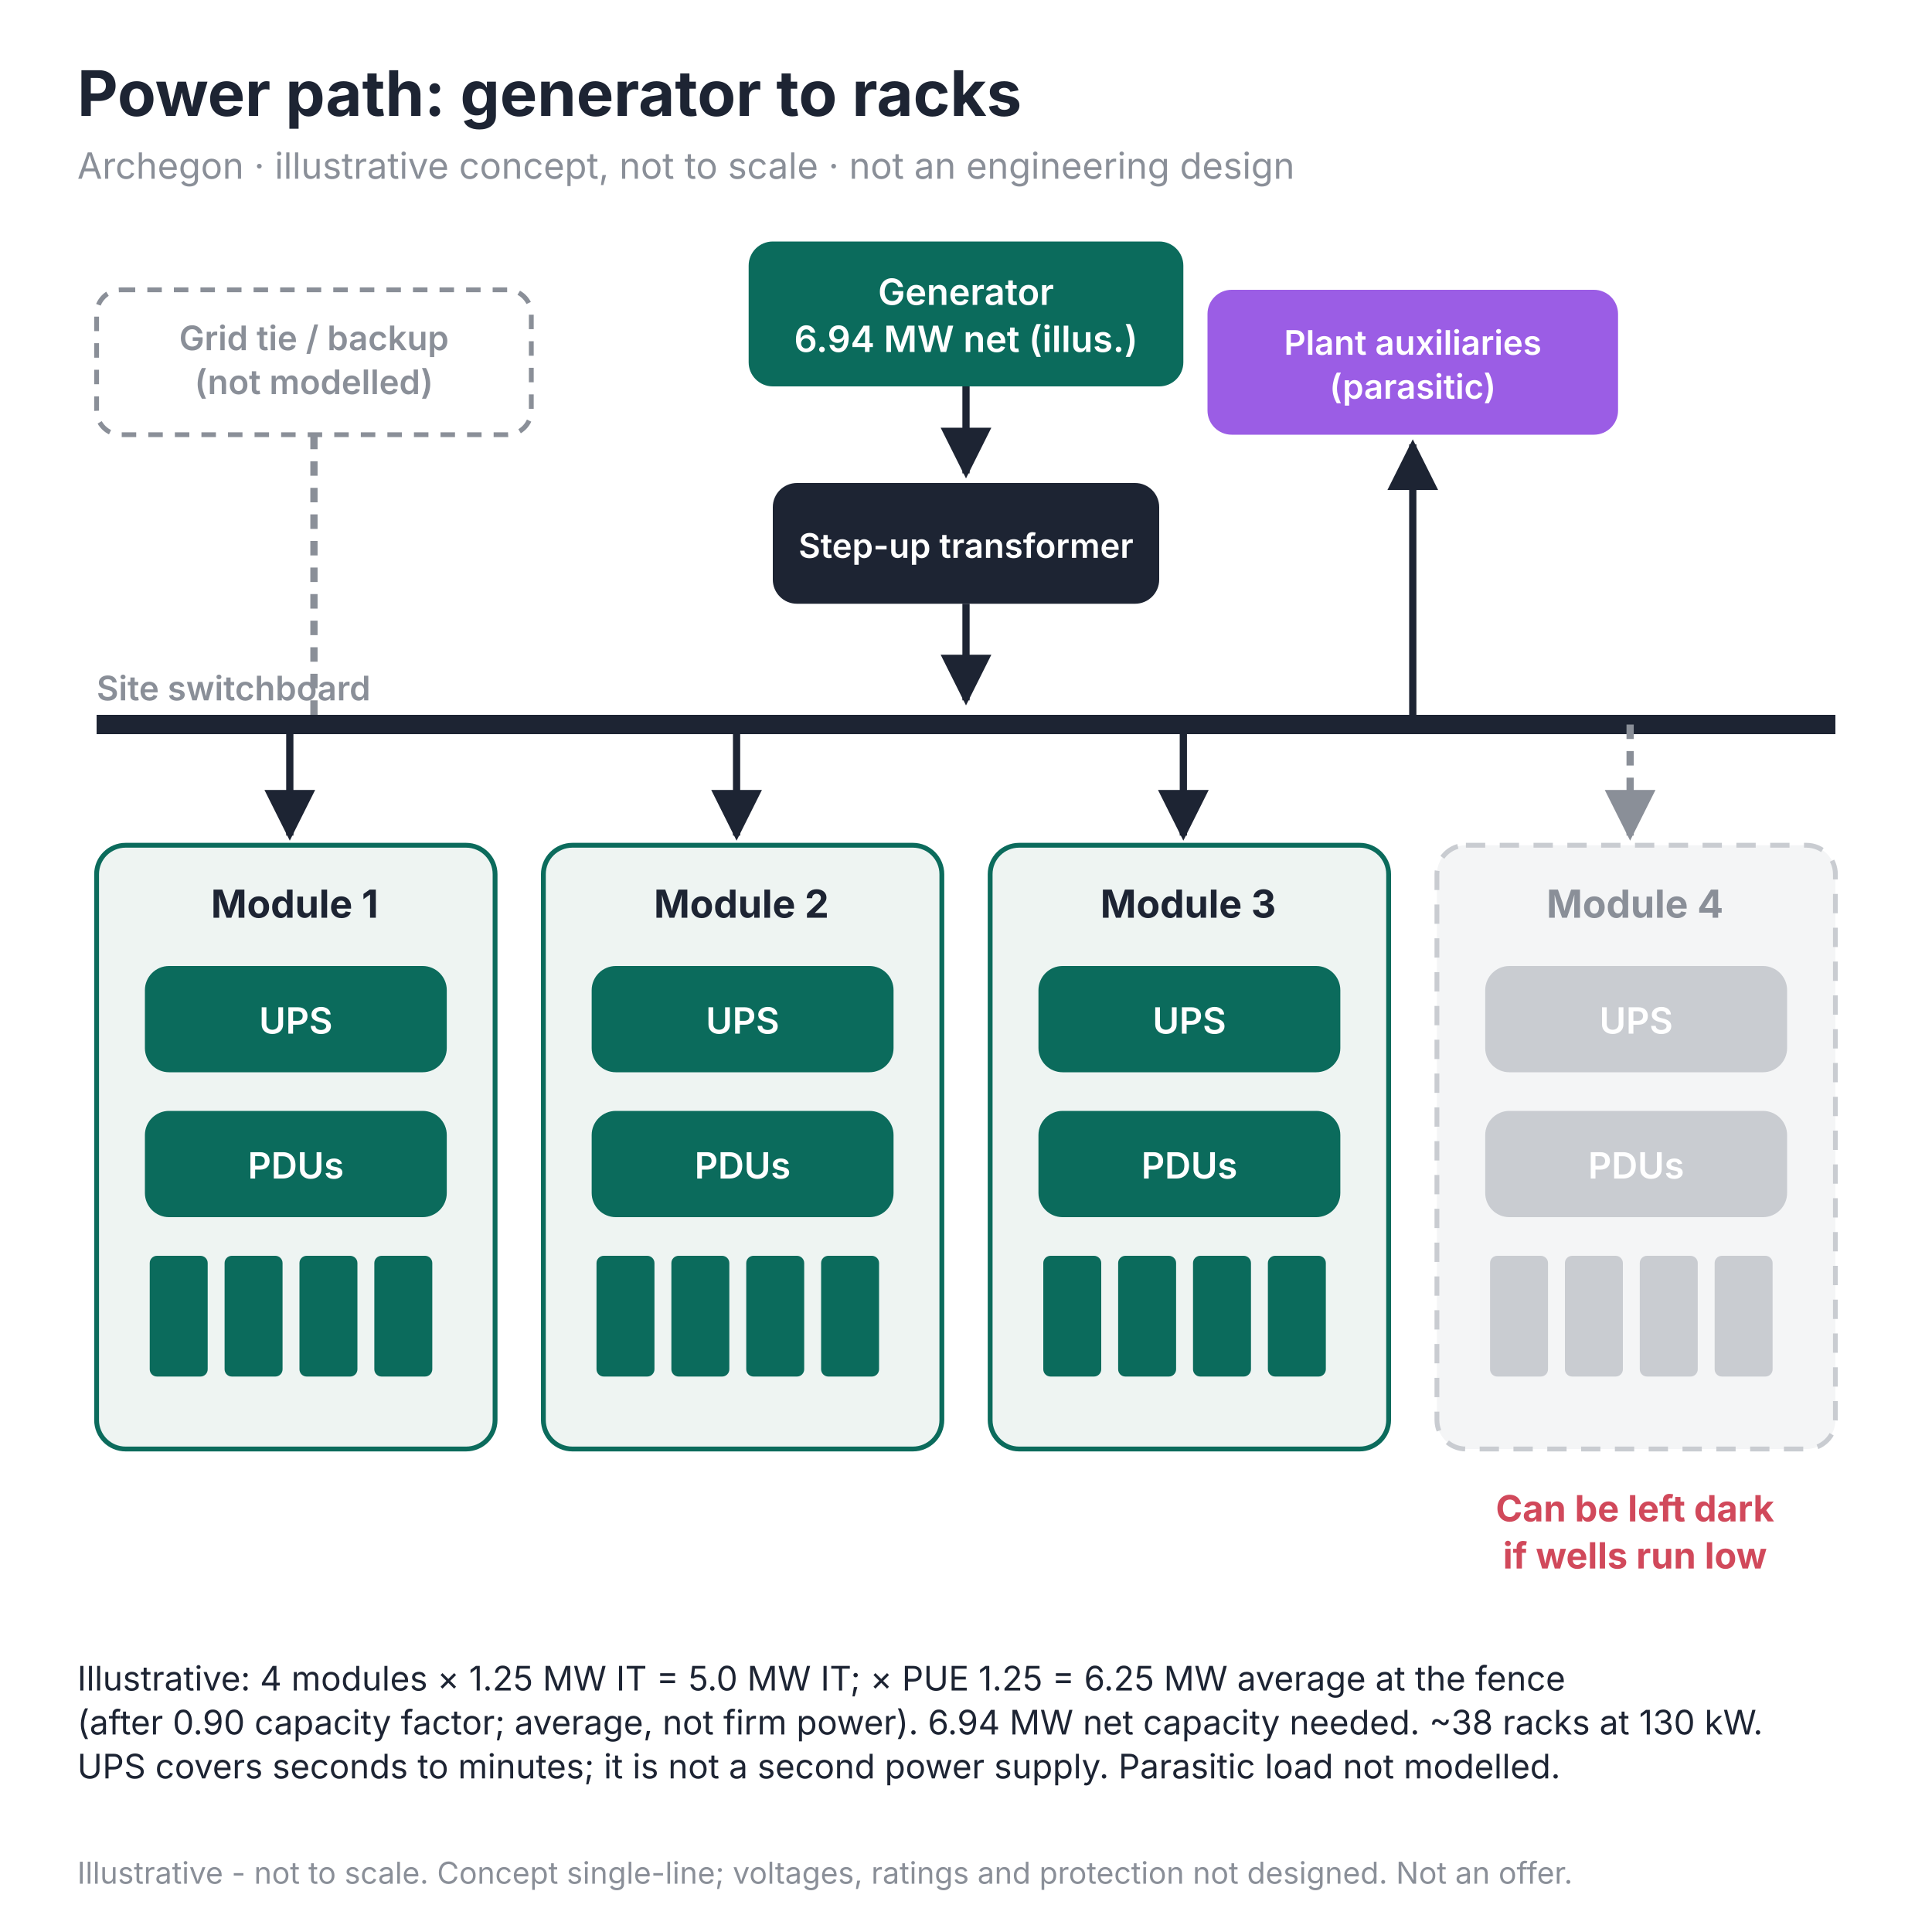
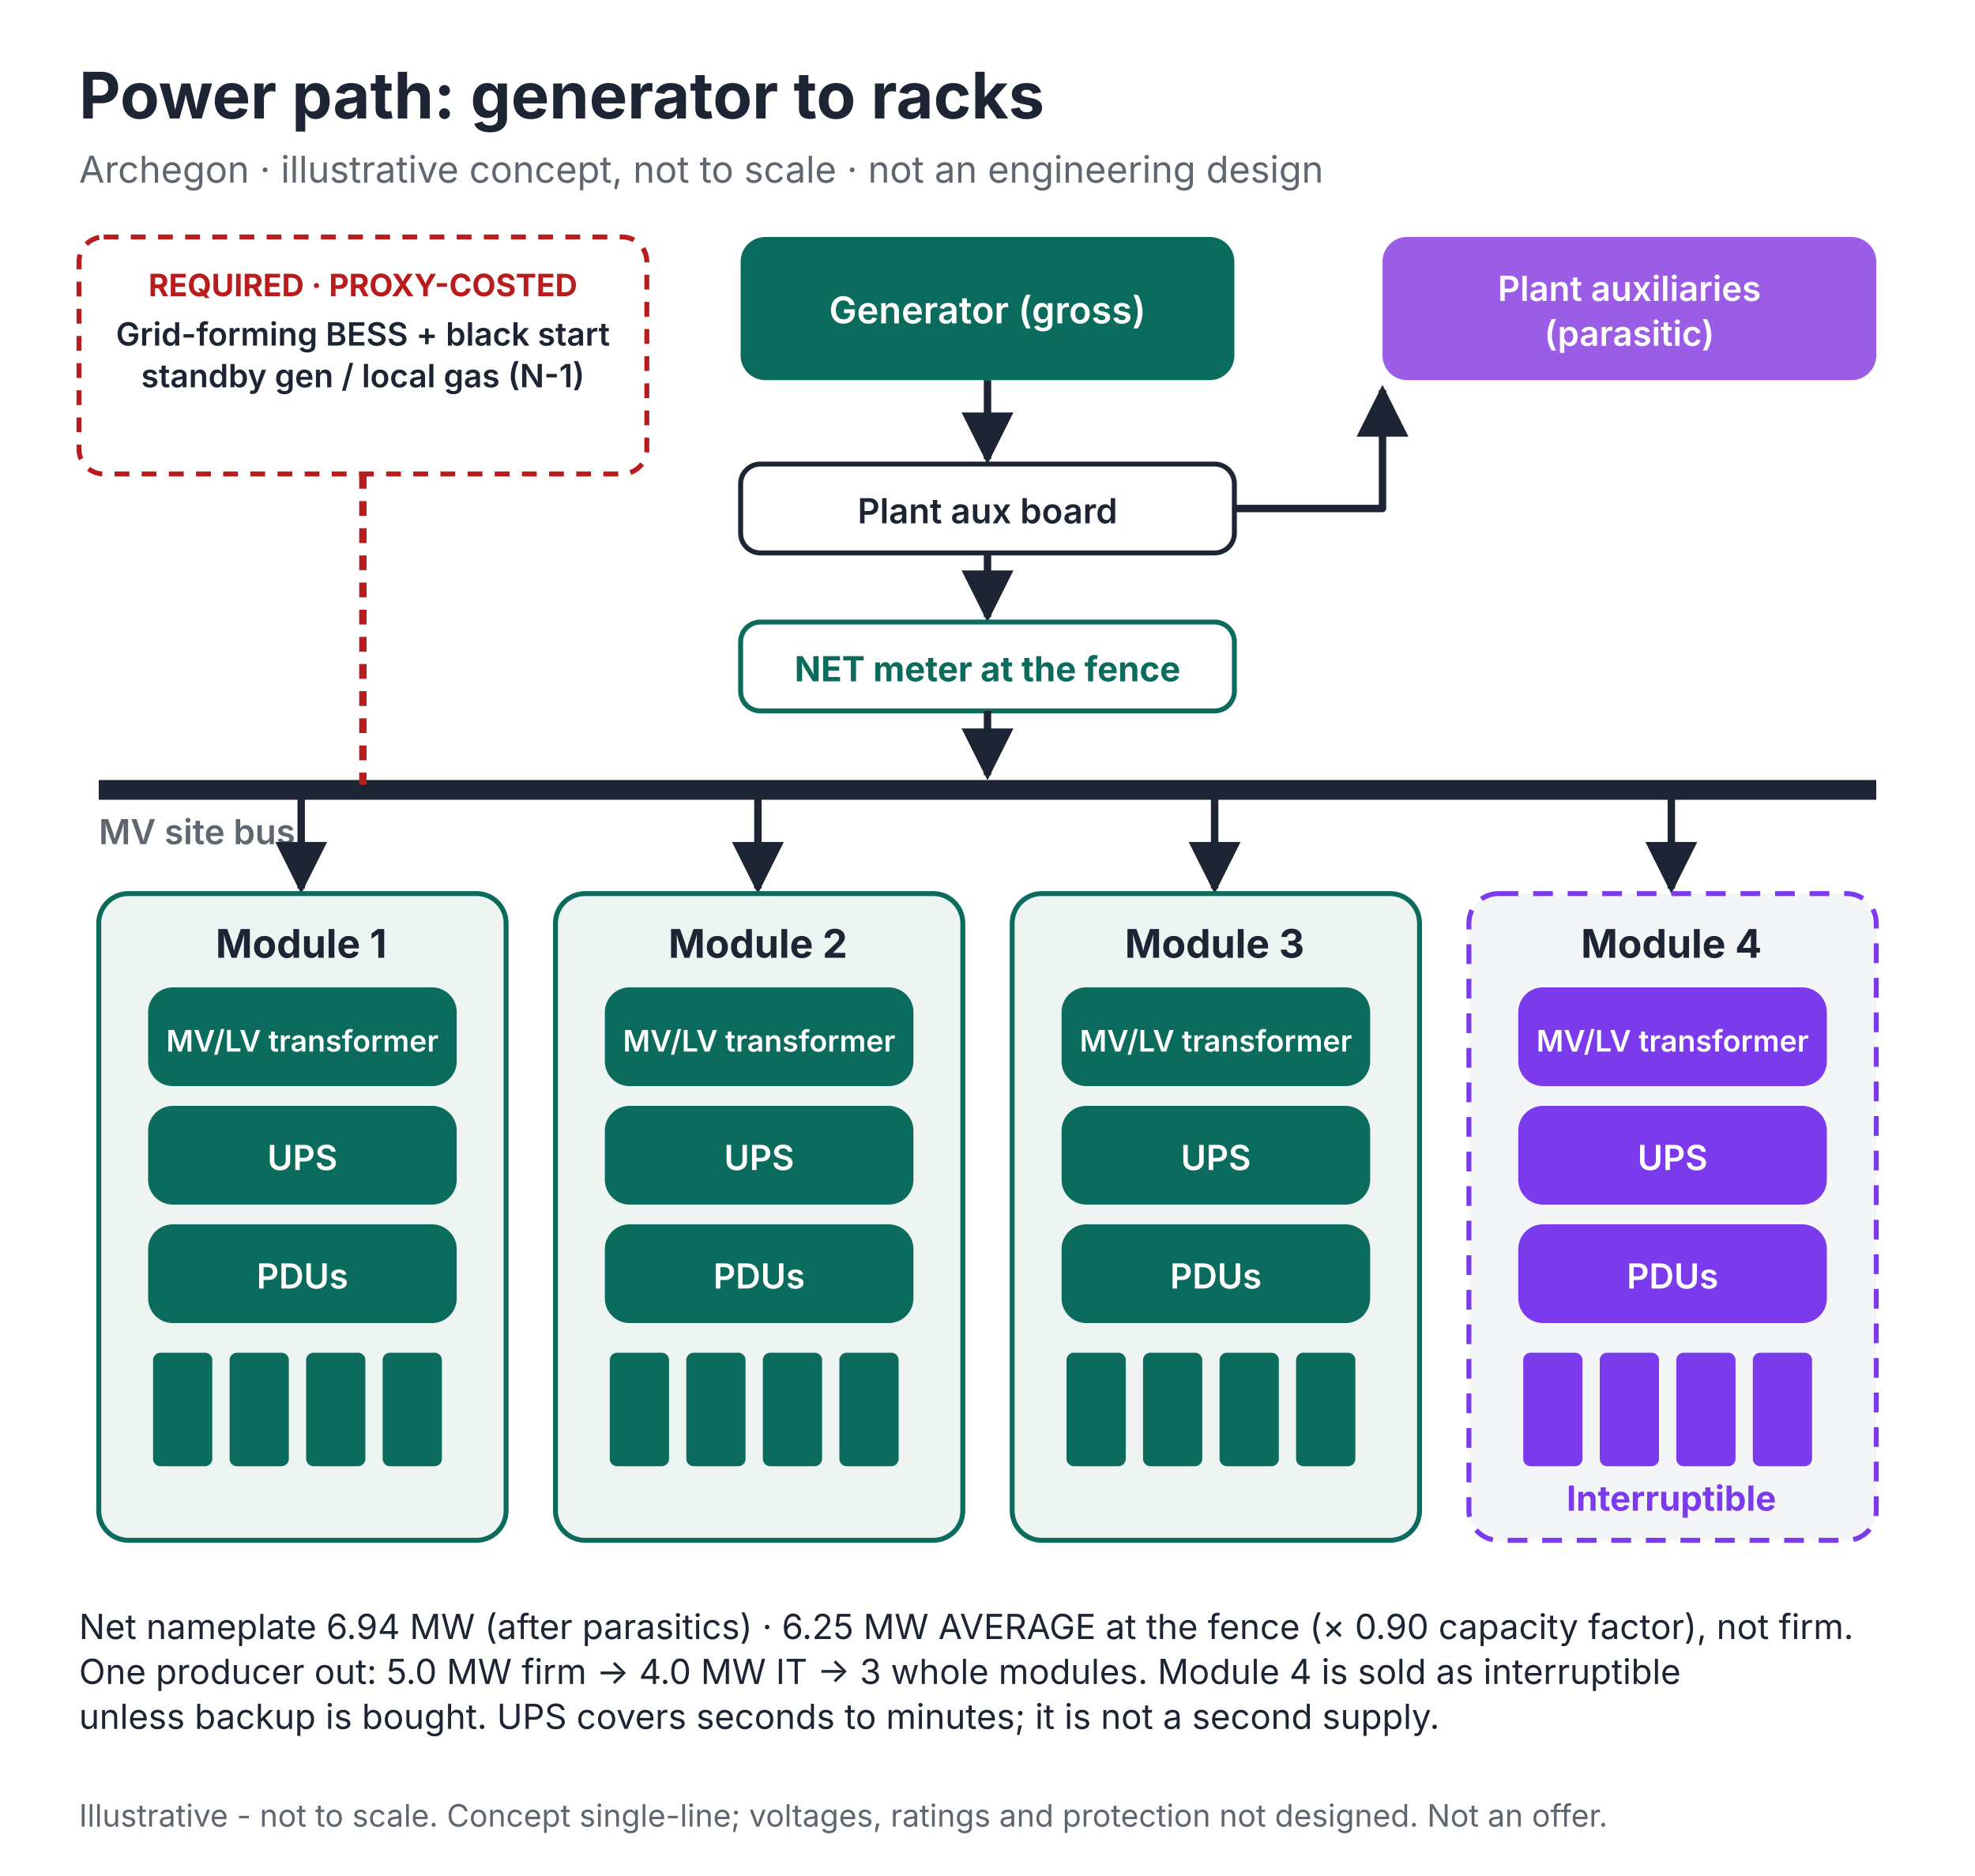
- <svg xmlns="http://www.w3.org/2000/svg" viewBox="0 0 800 800" width="800" height="800" font-family="Inter, Arial, Helvetica, sans-serif" role="img" aria-label="Power path: generator to racks">
+ <svg xmlns="http://www.w3.org/2000/svg" viewBox="0 0 800 760" width="800" height="760" font-family="Inter, Arial, Helvetica, sans-serif" role="img" aria-labelledby="t d">
  <defs>
    <marker id="ah" viewBox="0 0 10 10" refX="9" refY="5" markerWidth="7" markerHeight="7" orient="auto-start-reverse">
      <path d="M0,0 L10,5 L0,10 z" fill="context-stroke" />
    </marker>
-     <marker id="ahg" viewBox="0 0 10 10" refX="9" refY="5" markerWidth="7" markerHeight="7" orient="auto">
-       <path d="M0,0 L10,5 L0,10 z" fill="#1d2433" />
-     </marker>
  </defs>
-   <rect width="800" height="800" fill="#ffffff" />
+   <rect width="800" height="760" fill="#ffffff" />
  <text x="32" y="48" font-size="26" font-weight="700" fill="#1d2433">Power path: generator to racks</text>
-   <text x="32" y="74" font-size="15" fill="#8a8f98">Archegon · illustrative concept, not to scale · not an engineering design</text>
-   <rect x="310" y="100" width="180" height="60" rx="10" fill="#0b6b5c" stroke="none" stroke-width="2" />
-   <text x="400.0" y="126.25" font-size="15" font-weight="600" fill="#fff" text-anchor="middle">Generator</text>
-   <text x="400.0" y="145.75" font-size="15" font-weight="600" fill="#fff" text-anchor="middle">6.94 MW net (illus.)</text>
-   <polyline points="400,160 400,196" fill="none" stroke="#1d2433" stroke-width="3" stroke-linejoin="round" marker-end="url(#ah)" />
-   <rect x="320" y="200" width="160" height="50" rx="10" fill="#1d2433" stroke="none" stroke-width="2" />
-   <text x="400.0" y="231.0" font-size="14" font-weight="600" fill="#fff" text-anchor="middle">Step-up transformer</text>
-   <polyline points="400,250 400,290" fill="none" stroke="#1d2433" stroke-width="3" stroke-linejoin="round" marker-end="url(#ah)" />
-   <line x1="40" y1="300" x2="760" y2="300" stroke="#1d2433" stroke-width="8" />
-   <text x="40" y="290.0" font-size="14" font-weight="600" fill="#8a8f98" text-anchor="start">Site switchboard</text>
-   <rect x="40" y="120" width="180" height="60" rx="10" fill="#fff" stroke="#8a8f98" stroke-width="2" stroke-dasharray="6 5" />
-   <text x="130" y="145.0" font-size="14" font-weight="600" fill="#8a8f98" text-anchor="middle">Grid tie / backup</text>
-   <text x="130" y="163.2" font-size="14" font-weight="600" fill="#8a8f98" text-anchor="middle">(not modelled)</text>
-   <polyline points="130,180 130,300" fill="none" stroke="#8a8f98" stroke-width="3" stroke-linejoin="round" stroke-dasharray="6 5" />
-   <rect x="500" y="120" width="170" height="60" rx="10" fill="#9b5de5" stroke="none" stroke-width="2" />
-   <text x="585.0" y="146.9" font-size="14" font-weight="600" fill="#fff" text-anchor="middle">Plant auxiliaries</text>
-   <text x="585.0" y="165.1" font-size="14" font-weight="600" fill="#fff" text-anchor="middle">(parasitic)</text>
-   <polyline points="585,300 585,184" fill="none" stroke="#1d2433" stroke-width="3" stroke-linejoin="round" marker-end="url(#ah)" />
-   <polyline points="120,300 120,346" fill="none" stroke="#1d2433" stroke-width="3" stroke-linejoin="round" marker-end="url(#ah)" />
-   <rect x="40" y="350" width="165" height="250" rx="12" fill="#eef4f2" stroke="#0b6b5c" stroke-width="2" />
-   <text x="122" y="380.0" font-size="16" font-weight="700" fill="#1d2433" text-anchor="middle">Module 1</text>
-   <rect x="60" y="400" width="125" height="44" rx="10" fill="#0b6b5c" stroke="none" stroke-width="2" />
-   <text x="122.5" y="428.0" font-size="15" font-weight="600" fill="#fff" text-anchor="middle">UPS</text>
-   <rect x="60" y="460" width="125" height="44" rx="10" fill="#0b6b5c" stroke="none" stroke-width="2" />
-   <text x="122.5" y="488.0" font-size="15" font-weight="600" fill="#fff" text-anchor="middle">PDUs</text>
-   <rect x="62" y="520" width="24" height="50" rx="3" fill="#0b6b5c" stroke="none" stroke-width="2" />
-   <rect x="93" y="520" width="24" height="50" rx="3" fill="#0b6b5c" stroke="none" stroke-width="2" />
-   <rect x="124" y="520" width="24" height="50" rx="3" fill="#0b6b5c" stroke="none" stroke-width="2" />
-   <rect x="155" y="520" width="24" height="50" rx="3" fill="#0b6b5c" stroke="none" stroke-width="2" />
-   <polyline points="305,300 305,346" fill="none" stroke="#1d2433" stroke-width="3" stroke-linejoin="round" marker-end="url(#ah)" />
-   <rect x="225" y="350" width="165" height="250" rx="12" fill="#eef4f2" stroke="#0b6b5c" stroke-width="2" />
-   <text x="307" y="380.0" font-size="16" font-weight="700" fill="#1d2433" text-anchor="middle">Module 2</text>
-   <rect x="245" y="400" width="125" height="44" rx="10" fill="#0b6b5c" stroke="none" stroke-width="2" />
-   <text x="307.5" y="428.0" font-size="15" font-weight="600" fill="#fff" text-anchor="middle">UPS</text>
-   <rect x="245" y="460" width="125" height="44" rx="10" fill="#0b6b5c" stroke="none" stroke-width="2" />
-   <text x="307.5" y="488.0" font-size="15" font-weight="600" fill="#fff" text-anchor="middle">PDUs</text>
-   <rect x="247" y="520" width="24" height="50" rx="3" fill="#0b6b5c" stroke="none" stroke-width="2" />
-   <rect x="278" y="520" width="24" height="50" rx="3" fill="#0b6b5c" stroke="none" stroke-width="2" />
-   <rect x="309" y="520" width="24" height="50" rx="3" fill="#0b6b5c" stroke="none" stroke-width="2" />
-   <rect x="340" y="520" width="24" height="50" rx="3" fill="#0b6b5c" stroke="none" stroke-width="2" />
-   <polyline points="490,300 490,346" fill="none" stroke="#1d2433" stroke-width="3" stroke-linejoin="round" marker-end="url(#ah)" />
-   <rect x="410" y="350" width="165" height="250" rx="12" fill="#eef4f2" stroke="#0b6b5c" stroke-width="2" />
-   <text x="492" y="380.0" font-size="16" font-weight="700" fill="#1d2433" text-anchor="middle">Module 3</text>
-   <rect x="430" y="400" width="125" height="44" rx="10" fill="#0b6b5c" stroke="none" stroke-width="2" />
-   <text x="492.5" y="428.0" font-size="15" font-weight="600" fill="#fff" text-anchor="middle">UPS</text>
-   <rect x="430" y="460" width="125" height="44" rx="10" fill="#0b6b5c" stroke="none" stroke-width="2" />
-   <text x="492.5" y="488.0" font-size="15" font-weight="600" fill="#fff" text-anchor="middle">PDUs</text>
-   <rect x="432" y="520" width="24" height="50" rx="3" fill="#0b6b5c" stroke="none" stroke-width="2" />
-   <rect x="463" y="520" width="24" height="50" rx="3" fill="#0b6b5c" stroke="none" stroke-width="2" />
-   <rect x="494" y="520" width="24" height="50" rx="3" fill="#0b6b5c" stroke="none" stroke-width="2" />
-   <rect x="525" y="520" width="24" height="50" rx="3" fill="#0b6b5c" stroke="none" stroke-width="2" />
-   <polyline points="675,300 675,346" fill="none" stroke="#8a8f98" stroke-width="3" stroke-linejoin="round" stroke-dasharray="6 5" marker-end="url(#ah)" />
-   <rect x="595" y="350" width="165" height="250" rx="12" fill="#f4f5f6" stroke="#c9ccd1" stroke-width="2" stroke-dasharray="8 6" />
-   <text x="677" y="380.0" font-size="16" font-weight="700" fill="#8a8f98" text-anchor="middle">Module 4</text>
-   <rect x="615" y="400" width="125" height="44" rx="10" fill="#c9ccd1" stroke="none" stroke-width="2" />
-   <text x="677.5" y="428.0" font-size="15" font-weight="600" fill="#fff" text-anchor="middle">UPS</text>
-   <rect x="615" y="460" width="125" height="44" rx="10" fill="#c9ccd1" stroke="none" stroke-width="2" />
-   <text x="677.5" y="488.0" font-size="15" font-weight="600" fill="#fff" text-anchor="middle">PDUs</text>
-   <rect x="617" y="520" width="24" height="50" rx="3" fill="#c9ccd1" stroke="none" stroke-width="2" />
-   <rect x="648" y="520" width="24" height="50" rx="3" fill="#c9ccd1" stroke="none" stroke-width="2" />
-   <rect x="679" y="520" width="24" height="50" rx="3" fill="#c9ccd1" stroke="none" stroke-width="2" />
-   <rect x="710" y="520" width="24" height="50" rx="3" fill="#c9ccd1" stroke="none" stroke-width="2" />
-   <text x="677" y="630.0" font-size="15" font-weight="700" fill="#d1495b" text-anchor="middle">Can be left dark</text>
-   <text x="677" y="649.5" font-size="15" font-weight="700" fill="#d1495b" text-anchor="middle">if wells run low</text>
-   <text x="32" y="700.0" font-size="14" font-weight="400" fill="#1d2433" text-anchor="start">Illustrative: 4 modules × 1.25 MW IT = 5.0 MW IT; × PUE 1.25 = 6.25 MW average at the fence</text>
-   <text x="32" y="718.2" font-size="14" font-weight="400" fill="#1d2433" text-anchor="start">(after 0.90 capacity factor; average, not firm power). 6.94 MW net capacity needed. ~38 racks at 130 kW.</text>
-   <text x="32" y="736.4" font-size="14" font-weight="400" fill="#1d2433" text-anchor="start">UPS covers seconds to minutes; it is not a second power supply. Parasitic load not modelled.</text>
-   <text x="32" y="780" font-size="12.5" fill="#8a8f98">Illustrative - not to scale. Concept single-line; voltages, ratings and protection not designed. Not an offer.</text>
+   <text x="32" y="74" font-size="15" fill="#5f6670">Archegon · illustrative concept, not to scale · not an engineering design</text>
+   <rect x="300" y="96" width="200" height="58" rx="10" fill="#0b6b5c" stroke="none" stroke-width="2" />
+   <text x="400.0" y="131.0" font-size="15" font-weight="600" fill="#fff" text-anchor="middle">Generator (gross)</text>
+   <polyline points="400,154 400,186" fill="none" stroke="#1d2433" stroke-width="3" stroke-linejoin="round" marker-end="url(#ah)" />
+   <rect x="560" y="96" width="200" height="58" rx="10" fill="#9b5de5" stroke="none" stroke-width="2" />
+   <text x="660.0" y="121.9" font-size="14" font-weight="600" fill="#fff" text-anchor="middle">Plant auxiliaries</text>
+   <text x="660.0" y="140.1" font-size="14" font-weight="600" fill="#fff" text-anchor="middle">(parasitic)</text>
+   <polyline points="470,206 560,206 560,158" fill="none" stroke="#1d2433" stroke-width="3" stroke-linejoin="round" marker-end="url(#ah)" />
+   <rect x="300" y="188" width="200" height="36" rx="8" fill="#fff" stroke="#1d2433" stroke-width="2" />
+   <text x="400" y="212.0" font-size="14" font-weight="600" fill="#1d2433" text-anchor="middle">Plant aux board</text>
+   <polyline points="400,224 400,250" fill="none" stroke="#1d2433" stroke-width="3" stroke-linejoin="round" marker-end="url(#ah)" />
+   <rect x="300" y="252" width="200" height="36" rx="8" fill="#fff" stroke="#0b6b5c" stroke-width="2" />
+   <text x="400" y="276.0" font-size="14" font-weight="700" fill="#0b6b5c" text-anchor="middle">NET meter at the fence</text>
+   <polyline points="400,288 400,314" fill="none" stroke="#1d2433" stroke-width="3" stroke-linejoin="round" marker-end="url(#ah)" />
+   <line x1="40" y1="320" x2="760" y2="320" stroke="#1d2433" stroke-width="8" />
+   <text x="40" y="342.0" font-size="14" font-weight="600" fill="#5f6670" text-anchor="start">MV site bus</text>
+   <rect x="32" y="96" width="230" height="96" rx="10" fill="#fff" stroke="#b91c1c" stroke-width="2" stroke-dasharray="6 5" />
+   <text x="147" y="120.0" font-size="12.5" font-weight="700" fill="#b91c1c" text-anchor="middle">REQUIRED · PROXY-COSTED</text>
+   <text x="147" y="140.0" font-size="13" font-weight="600" fill="#1d2433" text-anchor="middle">Grid-forming BESS + black start</text>
+   <text x="147" y="156.9" font-size="13" font-weight="600" fill="#1d2433" text-anchor="middle">standby gen / local gas (N-1)</text>
+   <polyline points="147,192 147,318" fill="none" stroke="#b91c1c" stroke-width="3" stroke-linejoin="round" stroke-dasharray="6 5" />
+   <polyline points="122,320 122,360" fill="none" stroke="#1d2433" stroke-width="3" stroke-linejoin="round" marker-end="url(#ah)" />
+   <rect x="40" y="362" width="165" height="262" rx="12" fill="#eef4f2" stroke="#0b6b5c" stroke-width="2" />
+   <text x="122" y="388.0" font-size="16" font-weight="700" fill="#1d2433" text-anchor="middle">Module 1</text>
+   <rect x="60" y="400" width="125" height="40" rx="10" fill="#0b6b5c" stroke="none" stroke-width="2" />
+   <text x="122.5" y="426.0" font-size="12" font-weight="600" fill="#fff" text-anchor="middle">MV/LV transformer</text>
+   <rect x="60" y="448" width="125" height="40" rx="10" fill="#0b6b5c" stroke="none" stroke-width="2" />
+   <text x="122.5" y="474.0" font-size="14" font-weight="600" fill="#fff" text-anchor="middle">UPS</text>
+   <rect x="60" y="496" width="125" height="40" rx="10" fill="#0b6b5c" stroke="none" stroke-width="2" />
+   <text x="122.5" y="522.0" font-size="14" font-weight="600" fill="#fff" text-anchor="middle">PDUs</text>
+   <rect x="62" y="548" width="24" height="46" rx="3" fill="#0b6b5c" stroke="none" stroke-width="2" />
+   <rect x="93" y="548" width="24" height="46" rx="3" fill="#0b6b5c" stroke="none" stroke-width="2" />
+   <rect x="124" y="548" width="24" height="46" rx="3" fill="#0b6b5c" stroke="none" stroke-width="2" />
+   <rect x="155" y="548" width="24" height="46" rx="3" fill="#0b6b5c" stroke="none" stroke-width="2" />
+   <polyline points="307,320 307,360" fill="none" stroke="#1d2433" stroke-width="3" stroke-linejoin="round" marker-end="url(#ah)" />
+   <rect x="225" y="362" width="165" height="262" rx="12" fill="#eef4f2" stroke="#0b6b5c" stroke-width="2" />
+   <text x="307" y="388.0" font-size="16" font-weight="700" fill="#1d2433" text-anchor="middle">Module 2</text>
+   <rect x="245" y="400" width="125" height="40" rx="10" fill="#0b6b5c" stroke="none" stroke-width="2" />
+   <text x="307.5" y="426.0" font-size="12" font-weight="600" fill="#fff" text-anchor="middle">MV/LV transformer</text>
+   <rect x="245" y="448" width="125" height="40" rx="10" fill="#0b6b5c" stroke="none" stroke-width="2" />
+   <text x="307.5" y="474.0" font-size="14" font-weight="600" fill="#fff" text-anchor="middle">UPS</text>
+   <rect x="245" y="496" width="125" height="40" rx="10" fill="#0b6b5c" stroke="none" stroke-width="2" />
+   <text x="307.5" y="522.0" font-size="14" font-weight="600" fill="#fff" text-anchor="middle">PDUs</text>
+   <rect x="247" y="548" width="24" height="46" rx="3" fill="#0b6b5c" stroke="none" stroke-width="2" />
+   <rect x="278" y="548" width="24" height="46" rx="3" fill="#0b6b5c" stroke="none" stroke-width="2" />
+   <rect x="309" y="548" width="24" height="46" rx="3" fill="#0b6b5c" stroke="none" stroke-width="2" />
+   <rect x="340" y="548" width="24" height="46" rx="3" fill="#0b6b5c" stroke="none" stroke-width="2" />
+   <polyline points="492,320 492,360" fill="none" stroke="#1d2433" stroke-width="3" stroke-linejoin="round" marker-end="url(#ah)" />
+   <rect x="410" y="362" width="165" height="262" rx="12" fill="#eef4f2" stroke="#0b6b5c" stroke-width="2" />
+   <text x="492" y="388.0" font-size="16" font-weight="700" fill="#1d2433" text-anchor="middle">Module 3</text>
+   <rect x="430" y="400" width="125" height="40" rx="10" fill="#0b6b5c" stroke="none" stroke-width="2" />
+   <text x="492.5" y="426.0" font-size="12" font-weight="600" fill="#fff" text-anchor="middle">MV/LV transformer</text>
+   <rect x="430" y="448" width="125" height="40" rx="10" fill="#0b6b5c" stroke="none" stroke-width="2" />
+   <text x="492.5" y="474.0" font-size="14" font-weight="600" fill="#fff" text-anchor="middle">UPS</text>
+   <rect x="430" y="496" width="125" height="40" rx="10" fill="#0b6b5c" stroke="none" stroke-width="2" />
+   <text x="492.5" y="522.0" font-size="14" font-weight="600" fill="#fff" text-anchor="middle">PDUs</text>
+   <rect x="432" y="548" width="24" height="46" rx="3" fill="#0b6b5c" stroke="none" stroke-width="2" />
+   <rect x="463" y="548" width="24" height="46" rx="3" fill="#0b6b5c" stroke="none" stroke-width="2" />
+   <rect x="494" y="548" width="24" height="46" rx="3" fill="#0b6b5c" stroke="none" stroke-width="2" />
+   <rect x="525" y="548" width="24" height="46" rx="3" fill="#0b6b5c" stroke="none" stroke-width="2" />
+   <polyline points="677,320 677,360" fill="none" stroke="#1d2433" stroke-width="3" stroke-linejoin="round" marker-end="url(#ah)" />
+   <rect x="595" y="362" width="165" height="262" rx="12" fill="#f4f5f6" stroke="#7c3aed" stroke-width="2" stroke-dasharray="8 6" />
+   <text x="677" y="388.0" font-size="16" font-weight="700" fill="#1d2433" text-anchor="middle">Module 4</text>
+   <rect x="615" y="400" width="125" height="40" rx="10" fill="#7c3aed" stroke="none" stroke-width="2" />
+   <text x="677.5" y="426.0" font-size="12" font-weight="600" fill="#fff" text-anchor="middle">MV/LV transformer</text>
+   <rect x="615" y="448" width="125" height="40" rx="10" fill="#7c3aed" stroke="none" stroke-width="2" />
+   <text x="677.5" y="474.0" font-size="14" font-weight="600" fill="#fff" text-anchor="middle">UPS</text>
+   <rect x="615" y="496" width="125" height="40" rx="10" fill="#7c3aed" stroke="none" stroke-width="2" />
+   <text x="677.5" y="522.0" font-size="14" font-weight="600" fill="#fff" text-anchor="middle">PDUs</text>
+   <rect x="617" y="548" width="24" height="46" rx="3" fill="#7c3aed" stroke="none" stroke-width="2" />
+   <rect x="648" y="548" width="24" height="46" rx="3" fill="#7c3aed" stroke="none" stroke-width="2" />
+   <rect x="679" y="548" width="24" height="46" rx="3" fill="#7c3aed" stroke="none" stroke-width="2" />
+   <rect x="710" y="548" width="24" height="46" rx="3" fill="#7c3aed" stroke="none" stroke-width="2" />
+   <text class="pulse" x="677" y="612.0" font-size="14" font-weight="700" fill="#7c3aed" text-anchor="middle">Interruptible</text>
+   <text x="32" y="664.0" font-size="14" font-weight="400" fill="#1d2433" text-anchor="start">Net nameplate 6.94 MW (after parasitics) · 6.25 MW AVERAGE at the fence (× 0.90 capacity factor), not firm.</text>
+   <text x="32" y="682.2" font-size="14" font-weight="400" fill="#1d2433" text-anchor="start">One producer out: 5.0 MW firm → 4.0 MW IT → 3 whole modules. Module 4 is sold as interruptible</text>
+   <text x="32" y="700.4" font-size="14" font-weight="400" fill="#1d2433" text-anchor="start">unless backup is bought. UPS covers seconds to minutes; it is not a second supply.</text>
+   <text x="32" y="740" font-size="12.5" fill="#5f6670">Illustrative - not to scale. Concept single-line; voltages, ratings and protection not designed. Not an offer.</text>
</svg>
